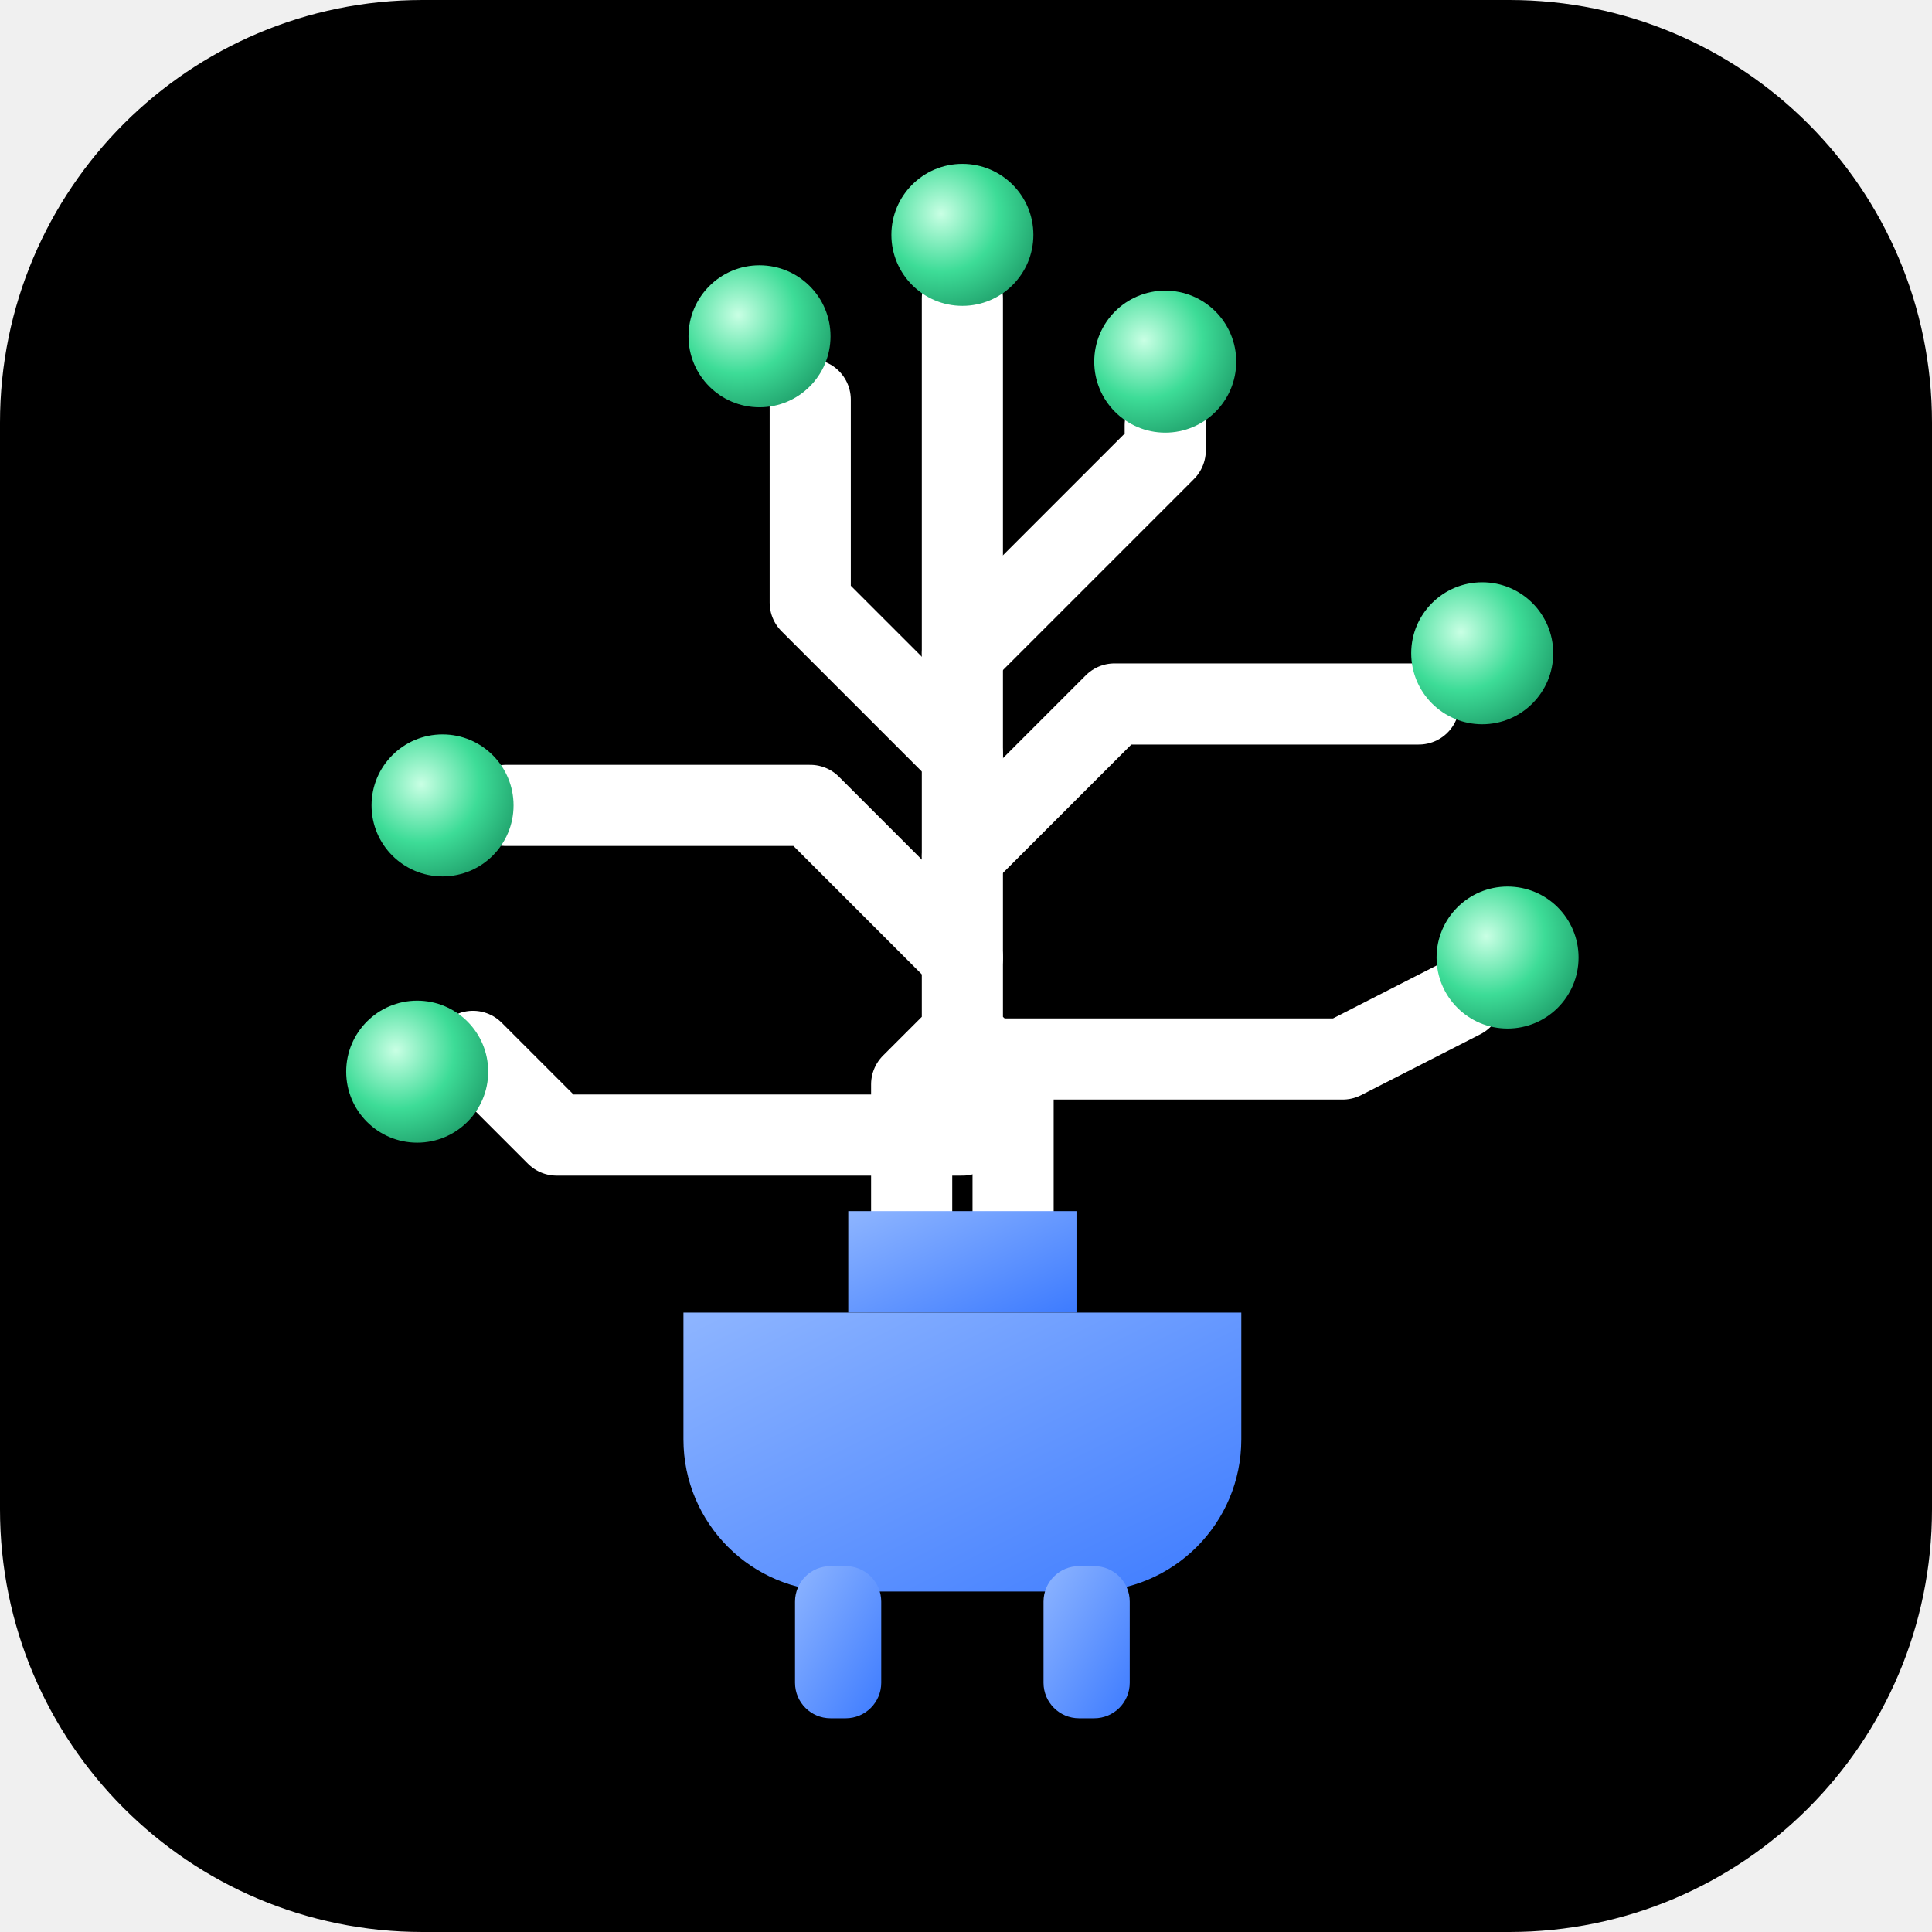
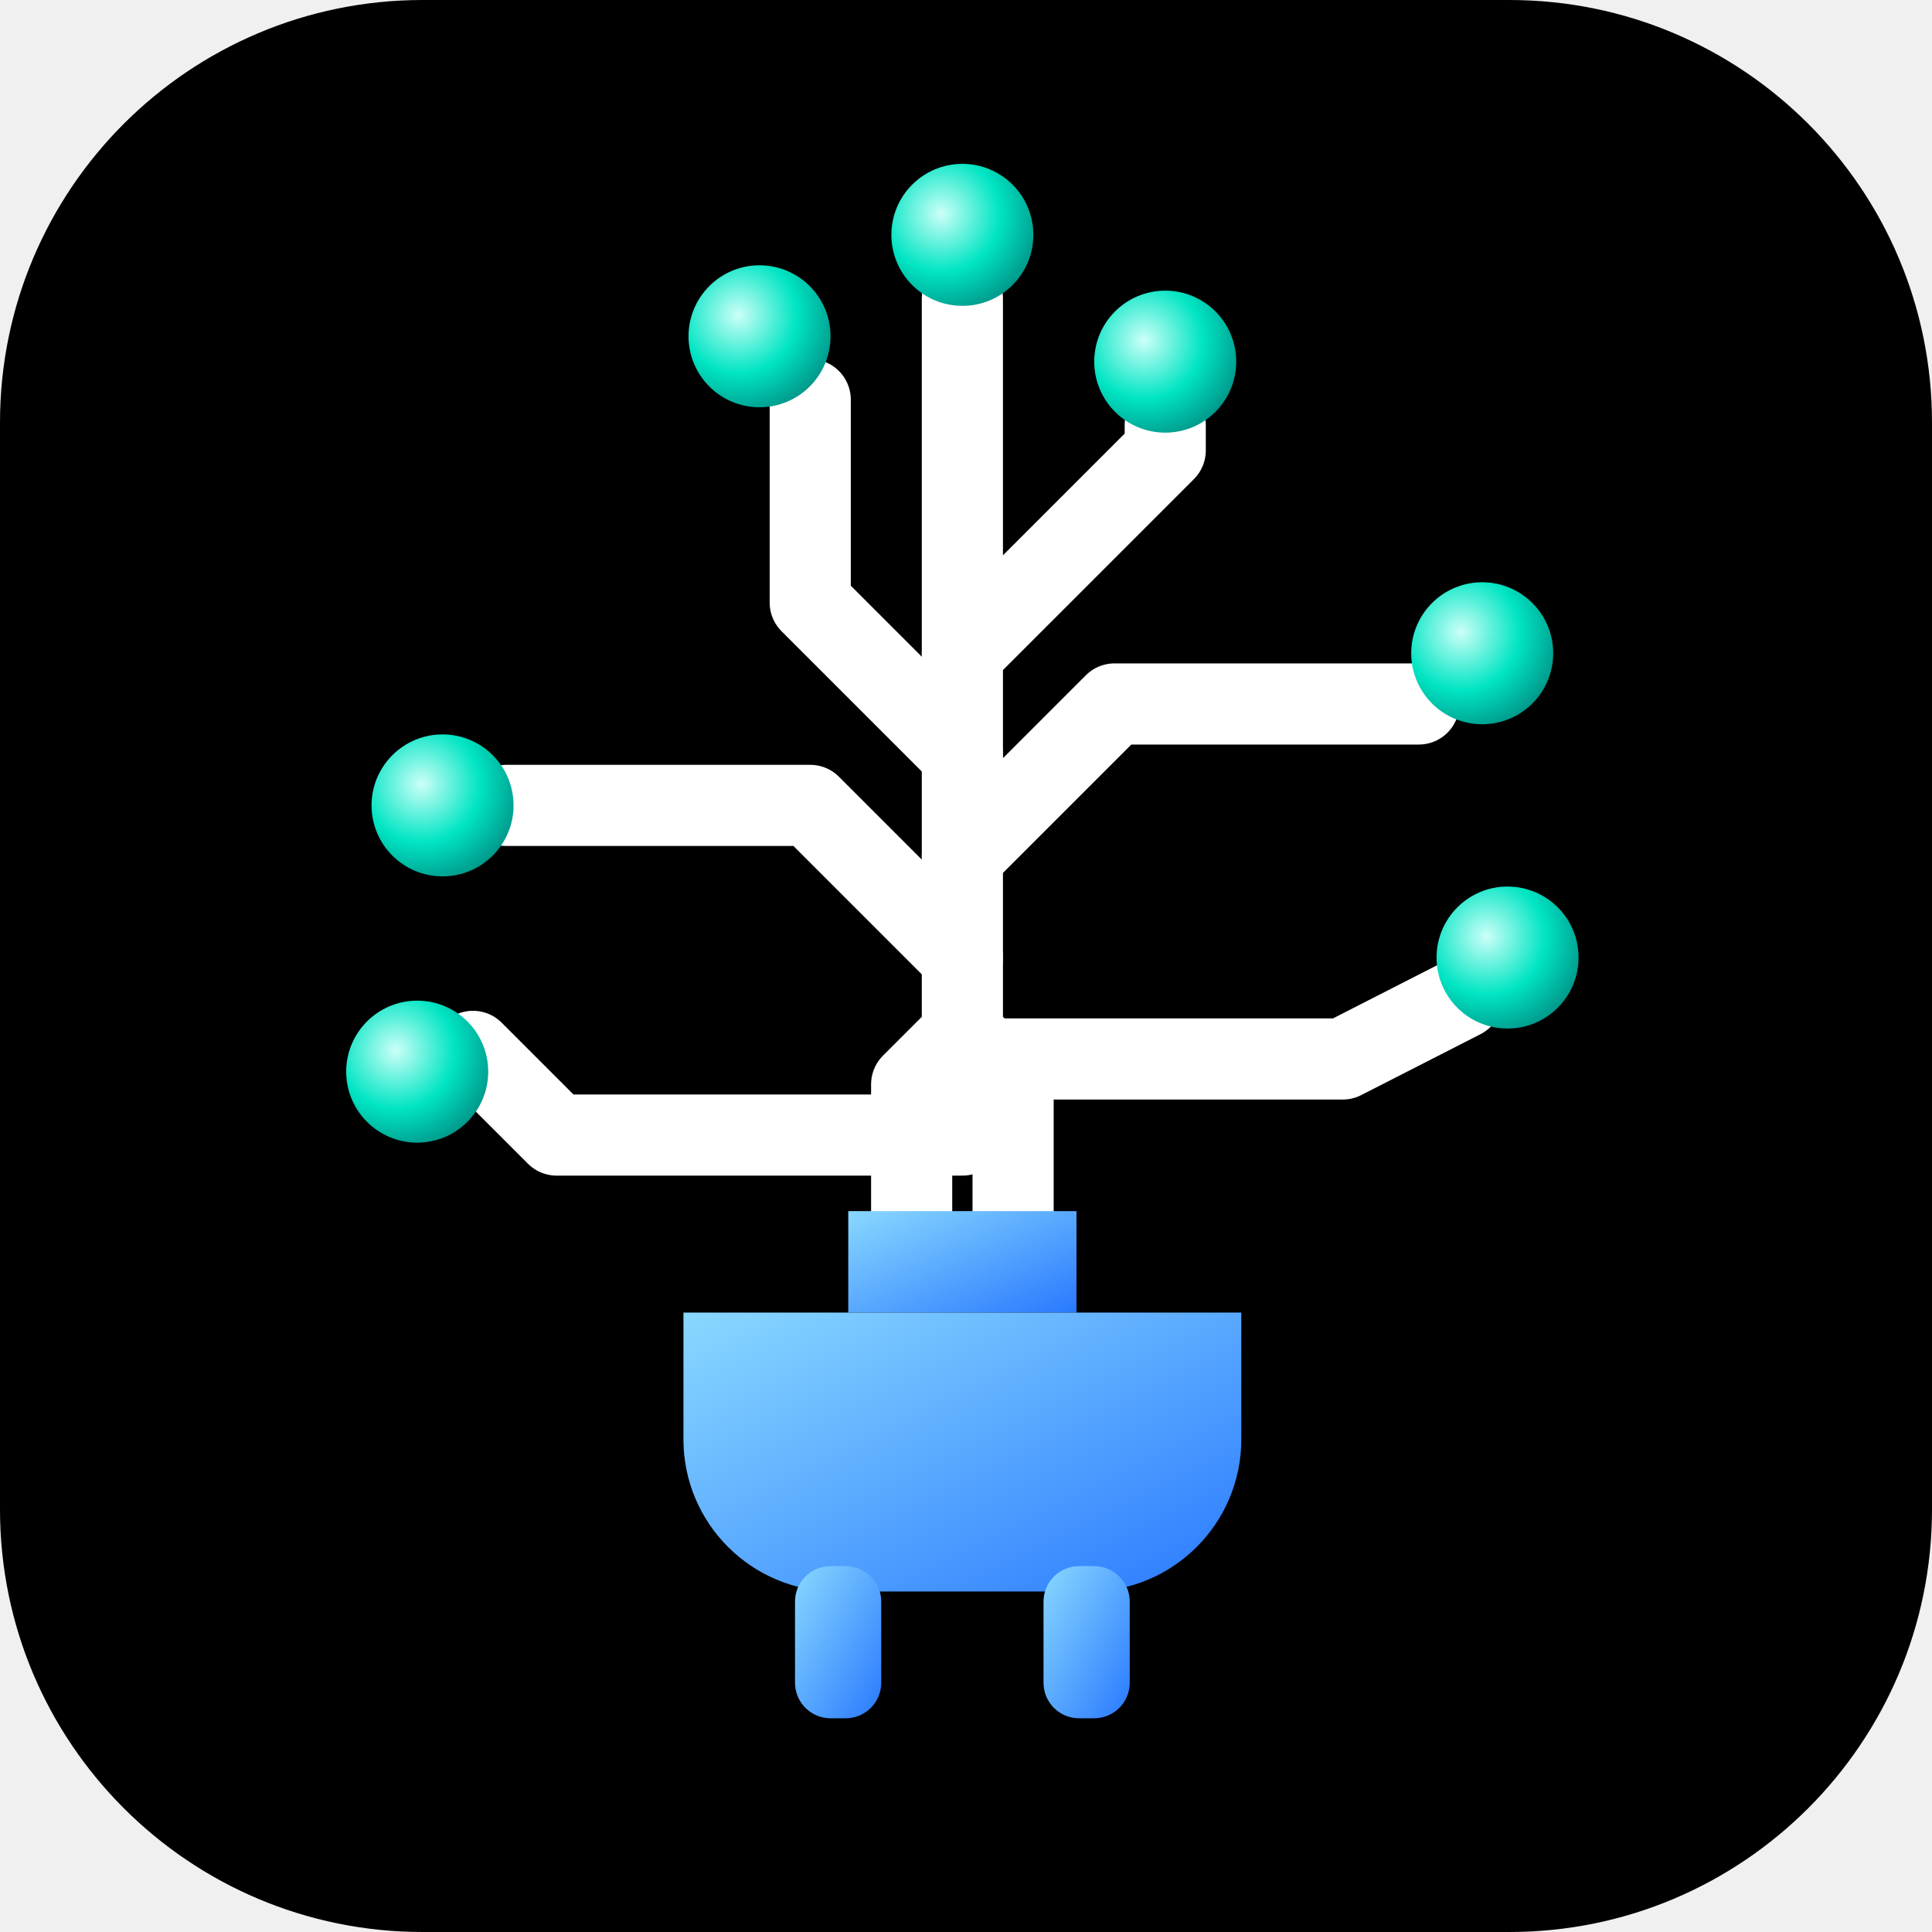
<svg xmlns="http://www.w3.org/2000/svg" viewBox="0 0 64 64">
  <rect width="64" height="64" rx="14" fill="#000" />
  <g transform="translate(5 4) scale(.84)">
    <defs>
      <radialGradient id="f-node" cx=".35" cy=".35" r=".75">
-         <stop offset="0" stop-color="#C9FFE4" />
-         <stop offset=".55" stop-color="#3DDC97" />
-         <stop offset="1" stop-color="#1F9E6A" />
+         <stop offset="0" stop-color="#CCFFF8" />
+         <stop offset=".55" stop-color="#00E5C3" />
+         <stop offset="1" stop-color="#008F84" />
      </radialGradient>
      <linearGradient id="f-plug" x1="0" y1="0" x2="1" y2="1">
-         <stop offset="0" stop-color="#8EB5FF" />
-         <stop offset="1" stop-color="#3D7BFF" />
+         <stop offset="0" stop-color="#89D8FF" />
+         <stop offset="1" stop-color="#2979FF" />
      </linearGradient>
    </defs>
    <g fill="none" stroke="#FFFFFF" stroke-width="3.2" stroke-linecap="round" stroke-linejoin="round">
      <path d="M30 43V38L32 36L34 38V43M32 36V7" />
      <path d="M32 33L26 27H14M32 25L26 19V11M32 40H16L12.7 36.7" />
      <path d="M32 29L38 23H50M32 21L40 13V12M32 37H47L51.7 34.6" />
    </g>
    <circle cx="32" cy="4.5" r="2.8" fill="url(#f-node)" />
    <circle cx="11.5" cy="27" r="2.8" fill="url(#f-node)" />
    <circle cx="52.5" cy="21" r="2.8" fill="url(#f-node)" />
    <circle cx="24" cy="8.5" r="2.8" fill="url(#f-node)" />
    <circle cx="40" cy="9.5" r="2.8" fill="url(#f-node)" />
    <circle cx="10.5" cy="37.5" r="2.8" fill="url(#f-node)" />
    <circle cx="53.5" cy="33" r="2.8" fill="url(#f-node)" />
    <path d="M27.5 43H36.5V47H27.5Z" fill="url(#f-plug)" />
    <path d="M21 47H43V52A6 6 0 0 1 37 58H27A6 6 0 0 1 21 52Z" fill="url(#f-plug)" />
    <rect x="25.4" y="57" width="3.4" height="6" rx="1.4" fill="url(#f-plug)" />
    <rect x="35.2" y="57" width="3.4" height="6" rx="1.4" fill="url(#f-plug)" />
  </g>
</svg>
